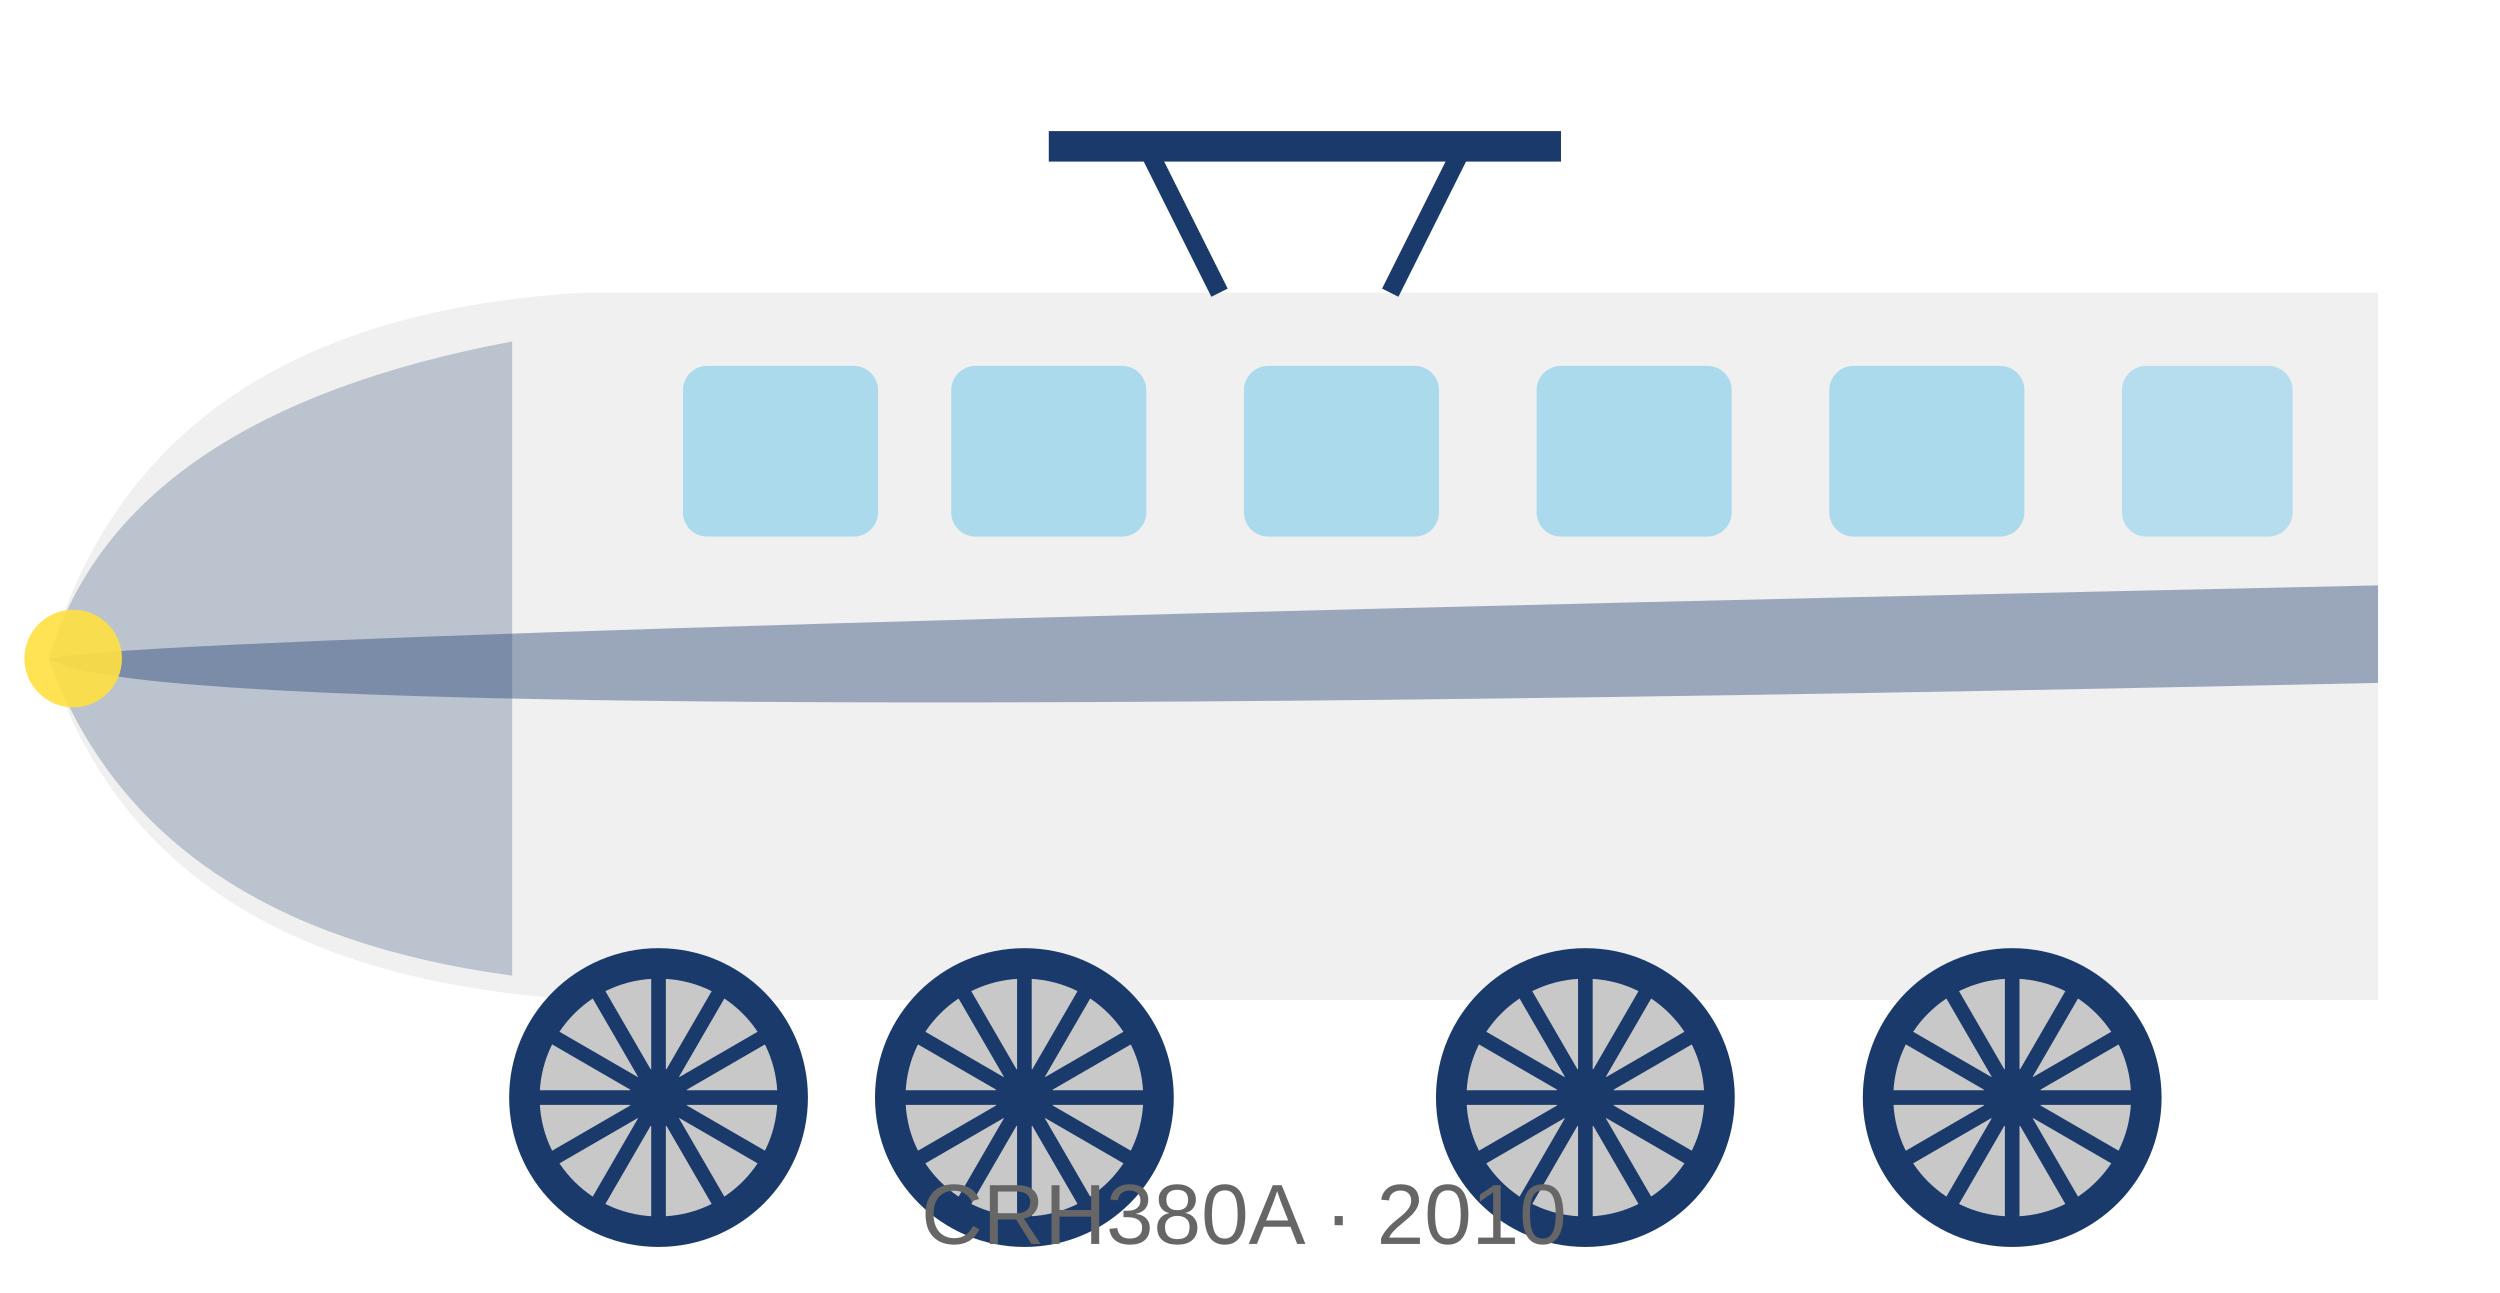
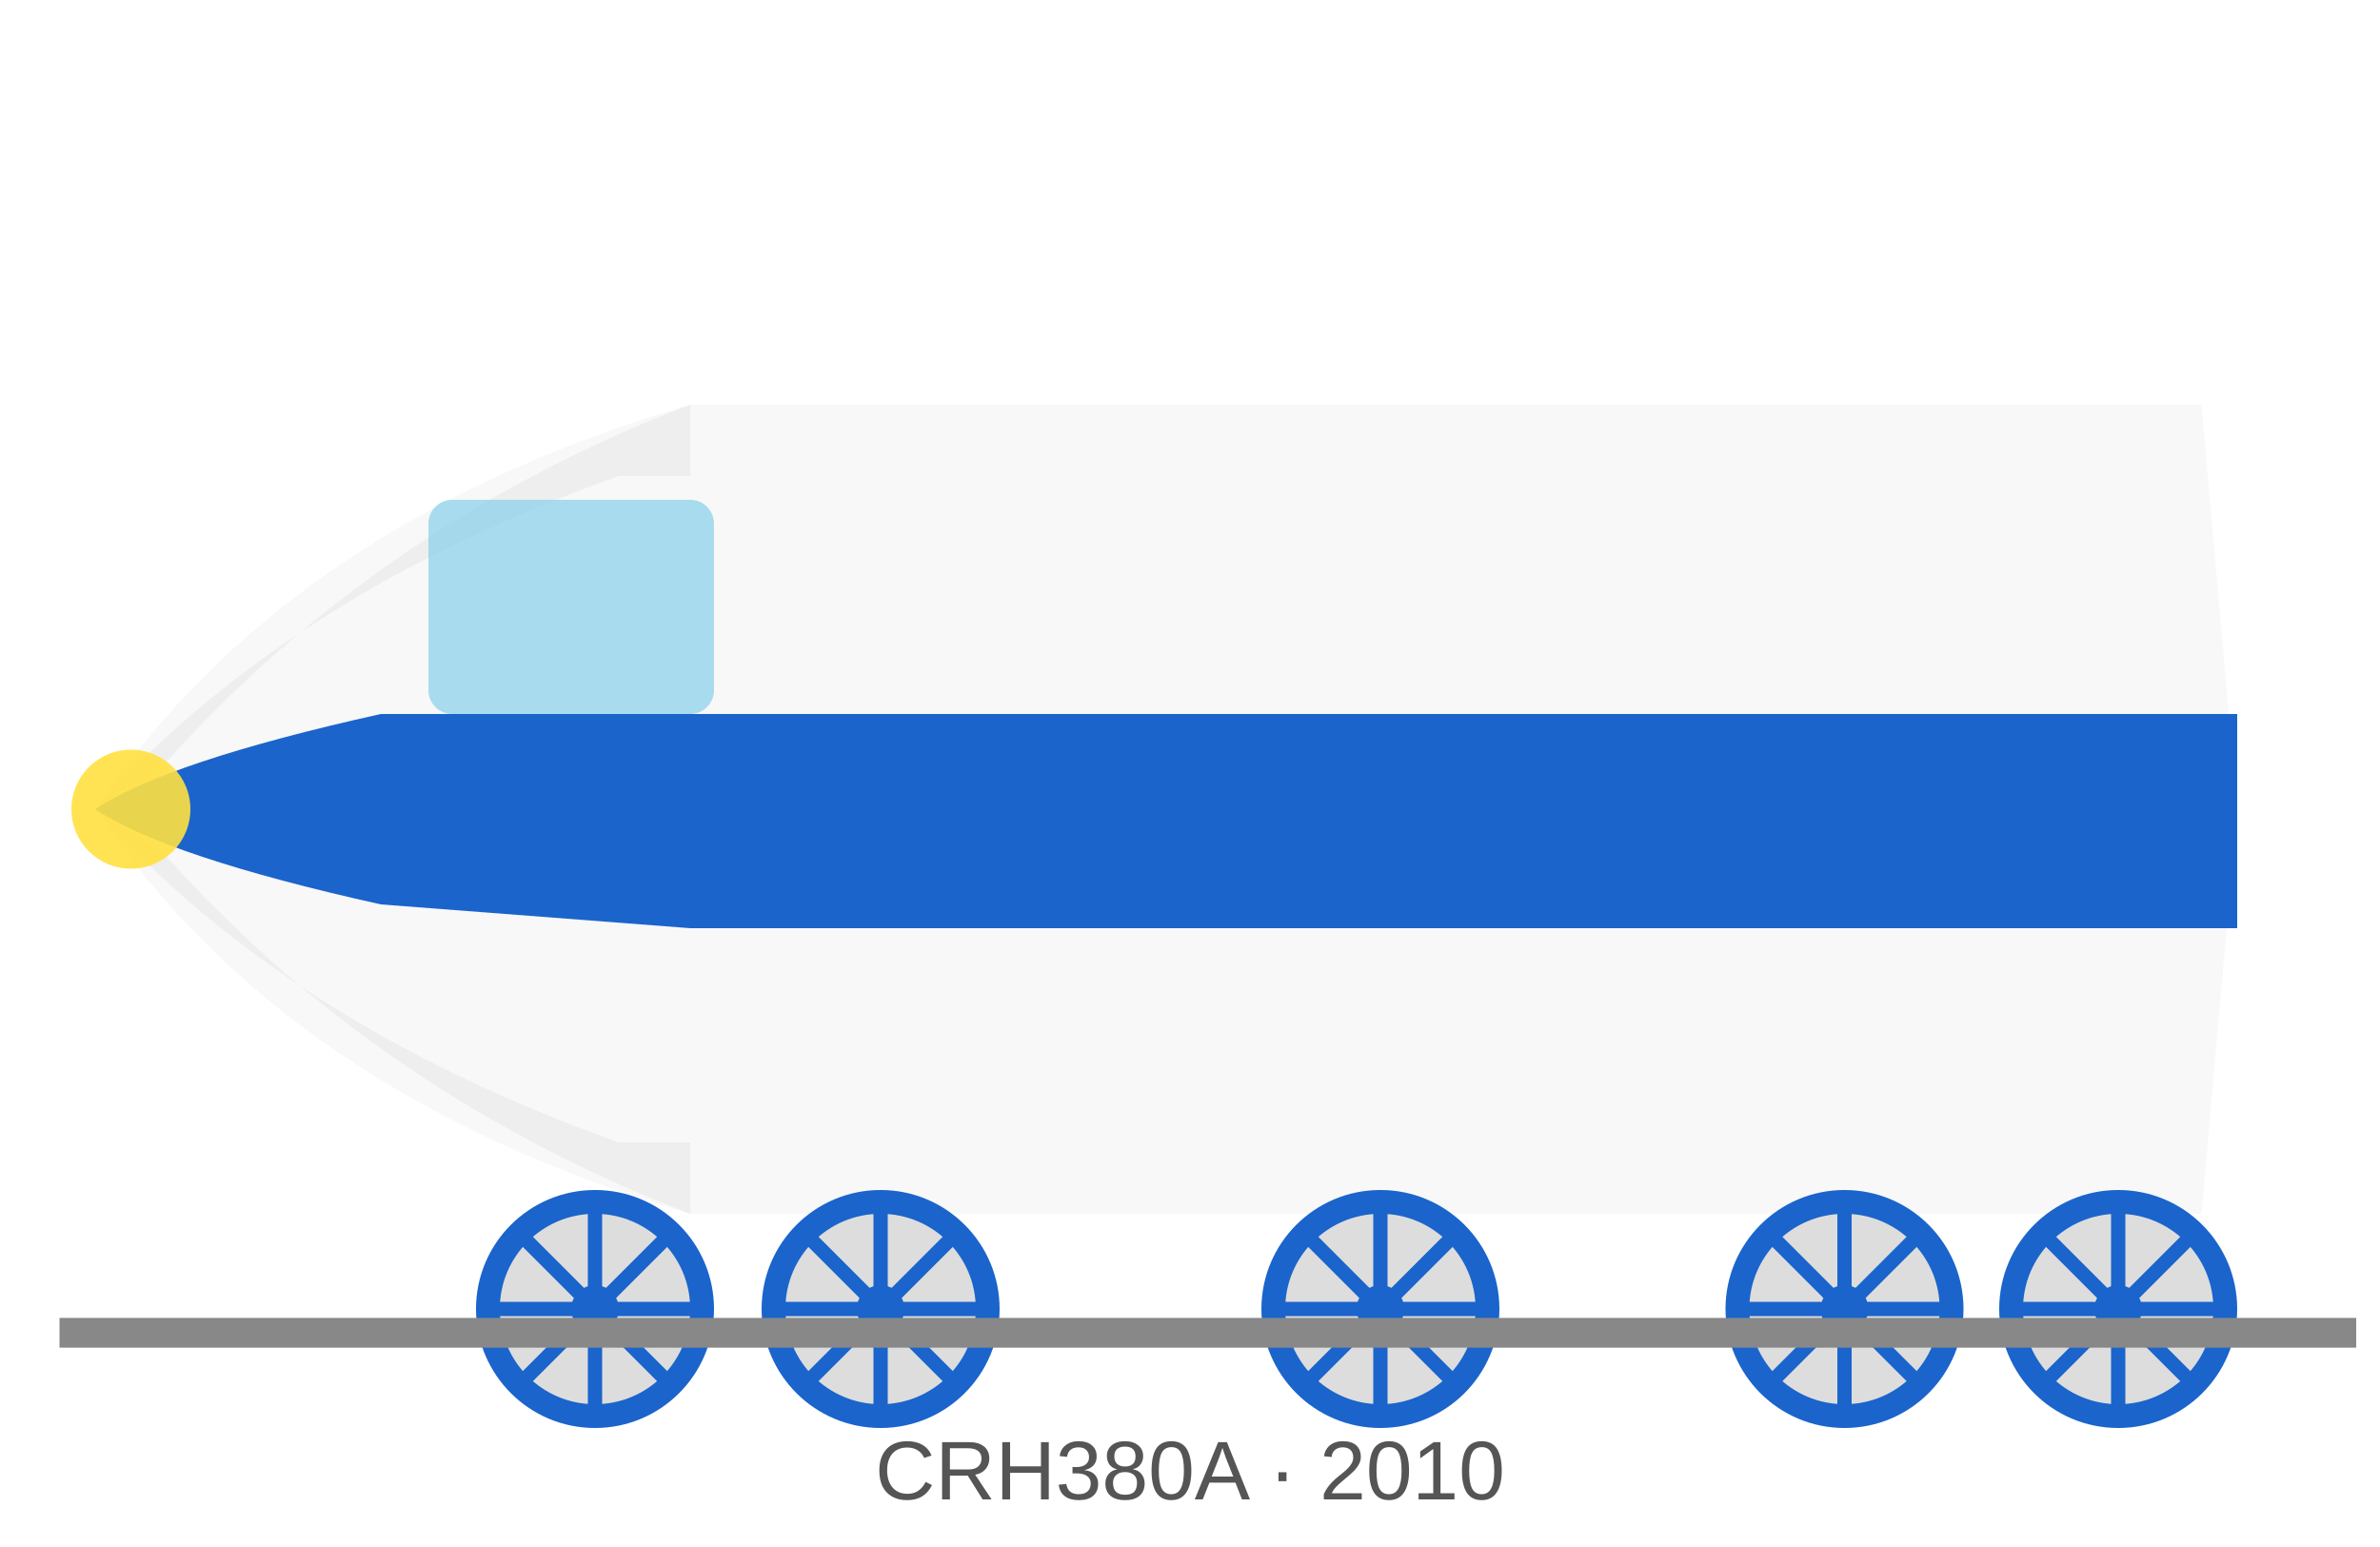
- <svg xmlns="http://www.w3.org/2000/svg" viewBox="0 0 205 106" width="205" height="106">
-   <path d="M4,54 Q12,26 48,24 L195,24 L195,82 L48,82 Q12,80 4,54 Z" fill="#F0F0F0" />
-   <path d="M4,54 Q10,34 42,28 L42,80 Q12,76 4,54 Z" fill="#1A3A6B" opacity="0.25" />
-   <path d="M4,54 Q12,52 195,48 L195,56 Q12,60 4,54 Z" fill="#1A3A6B" opacity="0.4" />
-   <rect x="56" y="30" width="16" height="14" rx="2" fill="#87CEEB" opacity="0.65" />
-   <rect x="78" y="30" width="16" height="14" rx="2" fill="#87CEEB" opacity="0.65" />
-   <rect x="102" y="30" width="16" height="14" rx="2" fill="#87CEEB" opacity="0.65" />
-   <rect x="126" y="30" width="16" height="14" rx="2" fill="#87CEEB" opacity="0.65" />
-   <rect x="150" y="30" width="16" height="14" rx="2" fill="#87CEEB" opacity="0.65" />
-   <rect x="174" y="30" width="14" height="14" rx="2" fill="#87CEEB" opacity="0.55" />
-   <line x1="100" y1="24" x2="94" y2="12" stroke="#1A3A6B" stroke-width="1.5" />
-   <line x1="114" y1="24" x2="120" y2="12" stroke="#1A3A6B" stroke-width="1.5" />
-   <line x1="86" y1="12" x2="128" y2="12" stroke="#1A3A6B" stroke-width="2.5" />
-   <circle cx="6" cy="54" r="4" fill="#FFE040" opacity="0.9" />
-   <circle cx="54" cy="90" r="11" fill="#C8C8C8" stroke="#1A3A6B" stroke-width="2.5" />
-   <line x1="65.0" y1="90.0" x2="43.0" y2="90.0" stroke="#1A3A6B" stroke-width="1.2" />
-   <line x1="63.5" y1="95.5" x2="44.5" y2="84.5" stroke="#1A3A6B" stroke-width="1.2" />
-   <line x1="59.5" y1="99.5" x2="48.5" y2="80.5" stroke="#1A3A6B" stroke-width="1.2" />
-   <line x1="54.0" y1="101.0" x2="54.0" y2="79.0" stroke="#1A3A6B" stroke-width="1.2" />
-   <line x1="48.5" y1="99.5" x2="59.5" y2="80.5" stroke="#1A3A6B" stroke-width="1.2" />
-   <line x1="44.5" y1="95.5" x2="63.5" y2="84.5" stroke="#1A3A6B" stroke-width="1.2" />
-   <circle cx="54" cy="90" r="2.4" fill="#1A3A6B" />
-   <circle cx="84" cy="90" r="11" fill="#C8C8C8" stroke="#1A3A6B" stroke-width="2.5" />
-   <line x1="95.0" y1="90.0" x2="73.0" y2="90.0" stroke="#1A3A6B" stroke-width="1.2" />
-   <line x1="93.5" y1="95.5" x2="74.5" y2="84.5" stroke="#1A3A6B" stroke-width="1.2" />
-   <line x1="89.5" y1="99.5" x2="78.5" y2="80.5" stroke="#1A3A6B" stroke-width="1.2" />
-   <line x1="84.0" y1="101.0" x2="84.0" y2="79.0" stroke="#1A3A6B" stroke-width="1.2" />
-   <line x1="78.5" y1="99.5" x2="89.5" y2="80.5" stroke="#1A3A6B" stroke-width="1.2" />
-   <line x1="74.5" y1="95.5" x2="93.5" y2="84.5" stroke="#1A3A6B" stroke-width="1.2" />
-   <circle cx="84" cy="90" r="2.4" fill="#1A3A6B" />
-   <circle cx="130" cy="90" r="11" fill="#C8C8C8" stroke="#1A3A6B" stroke-width="2.5" />
-   <line x1="141.0" y1="90.0" x2="119.0" y2="90.0" stroke="#1A3A6B" stroke-width="1.2" />
-   <line x1="139.5" y1="95.5" x2="120.5" y2="84.5" stroke="#1A3A6B" stroke-width="1.2" />
-   <line x1="135.5" y1="99.5" x2="124.5" y2="80.5" stroke="#1A3A6B" stroke-width="1.2" />
-   <line x1="130.0" y1="101.0" x2="130.0" y2="79.0" stroke="#1A3A6B" stroke-width="1.2" />
-   <line x1="124.5" y1="99.5" x2="135.5" y2="80.5" stroke="#1A3A6B" stroke-width="1.2" />
-   <line x1="120.5" y1="95.5" x2="139.5" y2="84.5" stroke="#1A3A6B" stroke-width="1.2" />
-   <circle cx="130" cy="90" r="2.4" fill="#1A3A6B" />
-   <circle cx="165" cy="90" r="11" fill="#C8C8C8" stroke="#1A3A6B" stroke-width="2.5" />
-   <line x1="176.0" y1="90.0" x2="154.0" y2="90.0" stroke="#1A3A6B" stroke-width="1.2" />
-   <line x1="174.5" y1="95.5" x2="155.5" y2="84.5" stroke="#1A3A6B" stroke-width="1.2" />
-   <line x1="170.5" y1="99.5" x2="159.5" y2="80.5" stroke="#1A3A6B" stroke-width="1.2" />
-   <line x1="165.0" y1="101.0" x2="165.0" y2="79.0" stroke="#1A3A6B" stroke-width="1.2" />
-   <line x1="159.5" y1="99.5" x2="170.5" y2="80.5" stroke="#1A3A6B" stroke-width="1.2" />
-   <line x1="155.5" y1="95.5" x2="174.5" y2="84.5" stroke="#1A3A6B" stroke-width="1.2" />
-   <circle cx="165" cy="90" r="2.4" fill="#1A3A6B" />
-   <text x="102" y="102" font-family="Arial,sans-serif" font-size="7" fill="#666" text-anchor="middle">CRH380A · 2010</text>
+ <svg xmlns="http://www.w3.org/2000/svg" viewBox="0 0 200 130" width="200" height="130">
+   <path d="M8,68 Q24,44 58,34 L185,34 L188,68 L185,102 L58,102 Q24,92 8,68 Z" fill="#F8F8F8" />
+   <path d="M8,68 Q24,50 52,40 L58,40 L58,34 Q32,44 14,64 Z" fill="#eee" />
+   <path d="M8,68 Q24,86 52,96 L58,96 L58,102 Q32,92 14,72 Z" fill="#eee" />
+   <rect x="58" y="60" width="130" height="18" fill="#1a64cc" />
+   <path d="M8,68 Q14,64 32,60 L58,60 L58,78 L32,76 Q14,72 8,68 Z" fill="#1a64cc" />
+   <rect x="36" y="42" width="24" height="18" rx="2" fill="#87CEEB" opacity="0.7" />
+   <circle cx="11" cy="68" r="5" fill="#FFE040" opacity="0.9" />
+   <circle cx="50" cy="110" r="9" fill="#ddd" stroke="#1a64cc" stroke-width="2" />
+   <line x1="59.0" y1="110.0" x2="41.0" y2="110.0" stroke="#1a64cc" stroke-width="1.2" />
+   <line x1="56.4" y1="116.4" x2="43.6" y2="103.6" stroke="#1a64cc" stroke-width="1.2" />
+   <line x1="50.0" y1="119.0" x2="50.0" y2="101.0" stroke="#1a64cc" stroke-width="1.2" />
+   <line x1="43.6" y1="116.4" x2="56.4" y2="103.6" stroke="#1a64cc" stroke-width="1.2" />
+   <circle cx="50" cy="110" r="2.0" fill="#1a64cc" />
+   <circle cx="74" cy="110" r="9" fill="#ddd" stroke="#1a64cc" stroke-width="2" />
+   <line x1="83.0" y1="110.0" x2="65.0" y2="110.0" stroke="#1a64cc" stroke-width="1.2" />
+   <line x1="80.4" y1="116.4" x2="67.6" y2="103.6" stroke="#1a64cc" stroke-width="1.2" />
+   <line x1="74.0" y1="119.0" x2="74.0" y2="101.0" stroke="#1a64cc" stroke-width="1.2" />
+   <line x1="67.6" y1="116.4" x2="80.4" y2="103.6" stroke="#1a64cc" stroke-width="1.2" />
+   <circle cx="74" cy="110" r="2.0" fill="#1a64cc" />
+   <circle cx="116" cy="110" r="9" fill="#ddd" stroke="#1a64cc" stroke-width="2" />
+   <line x1="125.0" y1="110.0" x2="107.0" y2="110.0" stroke="#1a64cc" stroke-width="1.2" />
+   <line x1="122.4" y1="116.4" x2="109.6" y2="103.6" stroke="#1a64cc" stroke-width="1.2" />
+   <line x1="116.0" y1="119.0" x2="116.0" y2="101.0" stroke="#1a64cc" stroke-width="1.2" />
+   <line x1="109.6" y1="116.4" x2="122.4" y2="103.6" stroke="#1a64cc" stroke-width="1.2" />
+   <circle cx="116" cy="110" r="2.0" fill="#1a64cc" />
+   <circle cx="155" cy="110" r="9" fill="#ddd" stroke="#1a64cc" stroke-width="2" />
+   <line x1="164.0" y1="110.0" x2="146.0" y2="110.0" stroke="#1a64cc" stroke-width="1.2" />
+   <line x1="161.4" y1="116.4" x2="148.6" y2="103.6" stroke="#1a64cc" stroke-width="1.2" />
+   <line x1="155.0" y1="119.0" x2="155.0" y2="101.0" stroke="#1a64cc" stroke-width="1.2" />
+   <line x1="148.6" y1="116.4" x2="161.4" y2="103.6" stroke="#1a64cc" stroke-width="1.2" />
+   <circle cx="155" cy="110" r="2.0" fill="#1a64cc" />
+   <circle cx="178" cy="110" r="9" fill="#ddd" stroke="#1a64cc" stroke-width="2" />
+   <line x1="187.0" y1="110.0" x2="169.0" y2="110.0" stroke="#1a64cc" stroke-width="1.2" />
+   <line x1="184.4" y1="116.4" x2="171.6" y2="103.6" stroke="#1a64cc" stroke-width="1.2" />
+   <line x1="178.0" y1="119.0" x2="178.0" y2="101.0" stroke="#1a64cc" stroke-width="1.2" />
+   <line x1="171.6" y1="116.4" x2="184.4" y2="103.6" stroke="#1a64cc" stroke-width="1.2" />
+   <circle cx="178" cy="110" r="2.0" fill="#1a64cc" />
+   <line x1="5" y1="112" x2="198" y2="112" stroke="#888" stroke-width="2.5" />
+   <text x="100" y="126" font-family="Arial,sans-serif" font-size="7" fill="#555" text-anchor="middle">CRH380A · 2010</text>
</svg>
